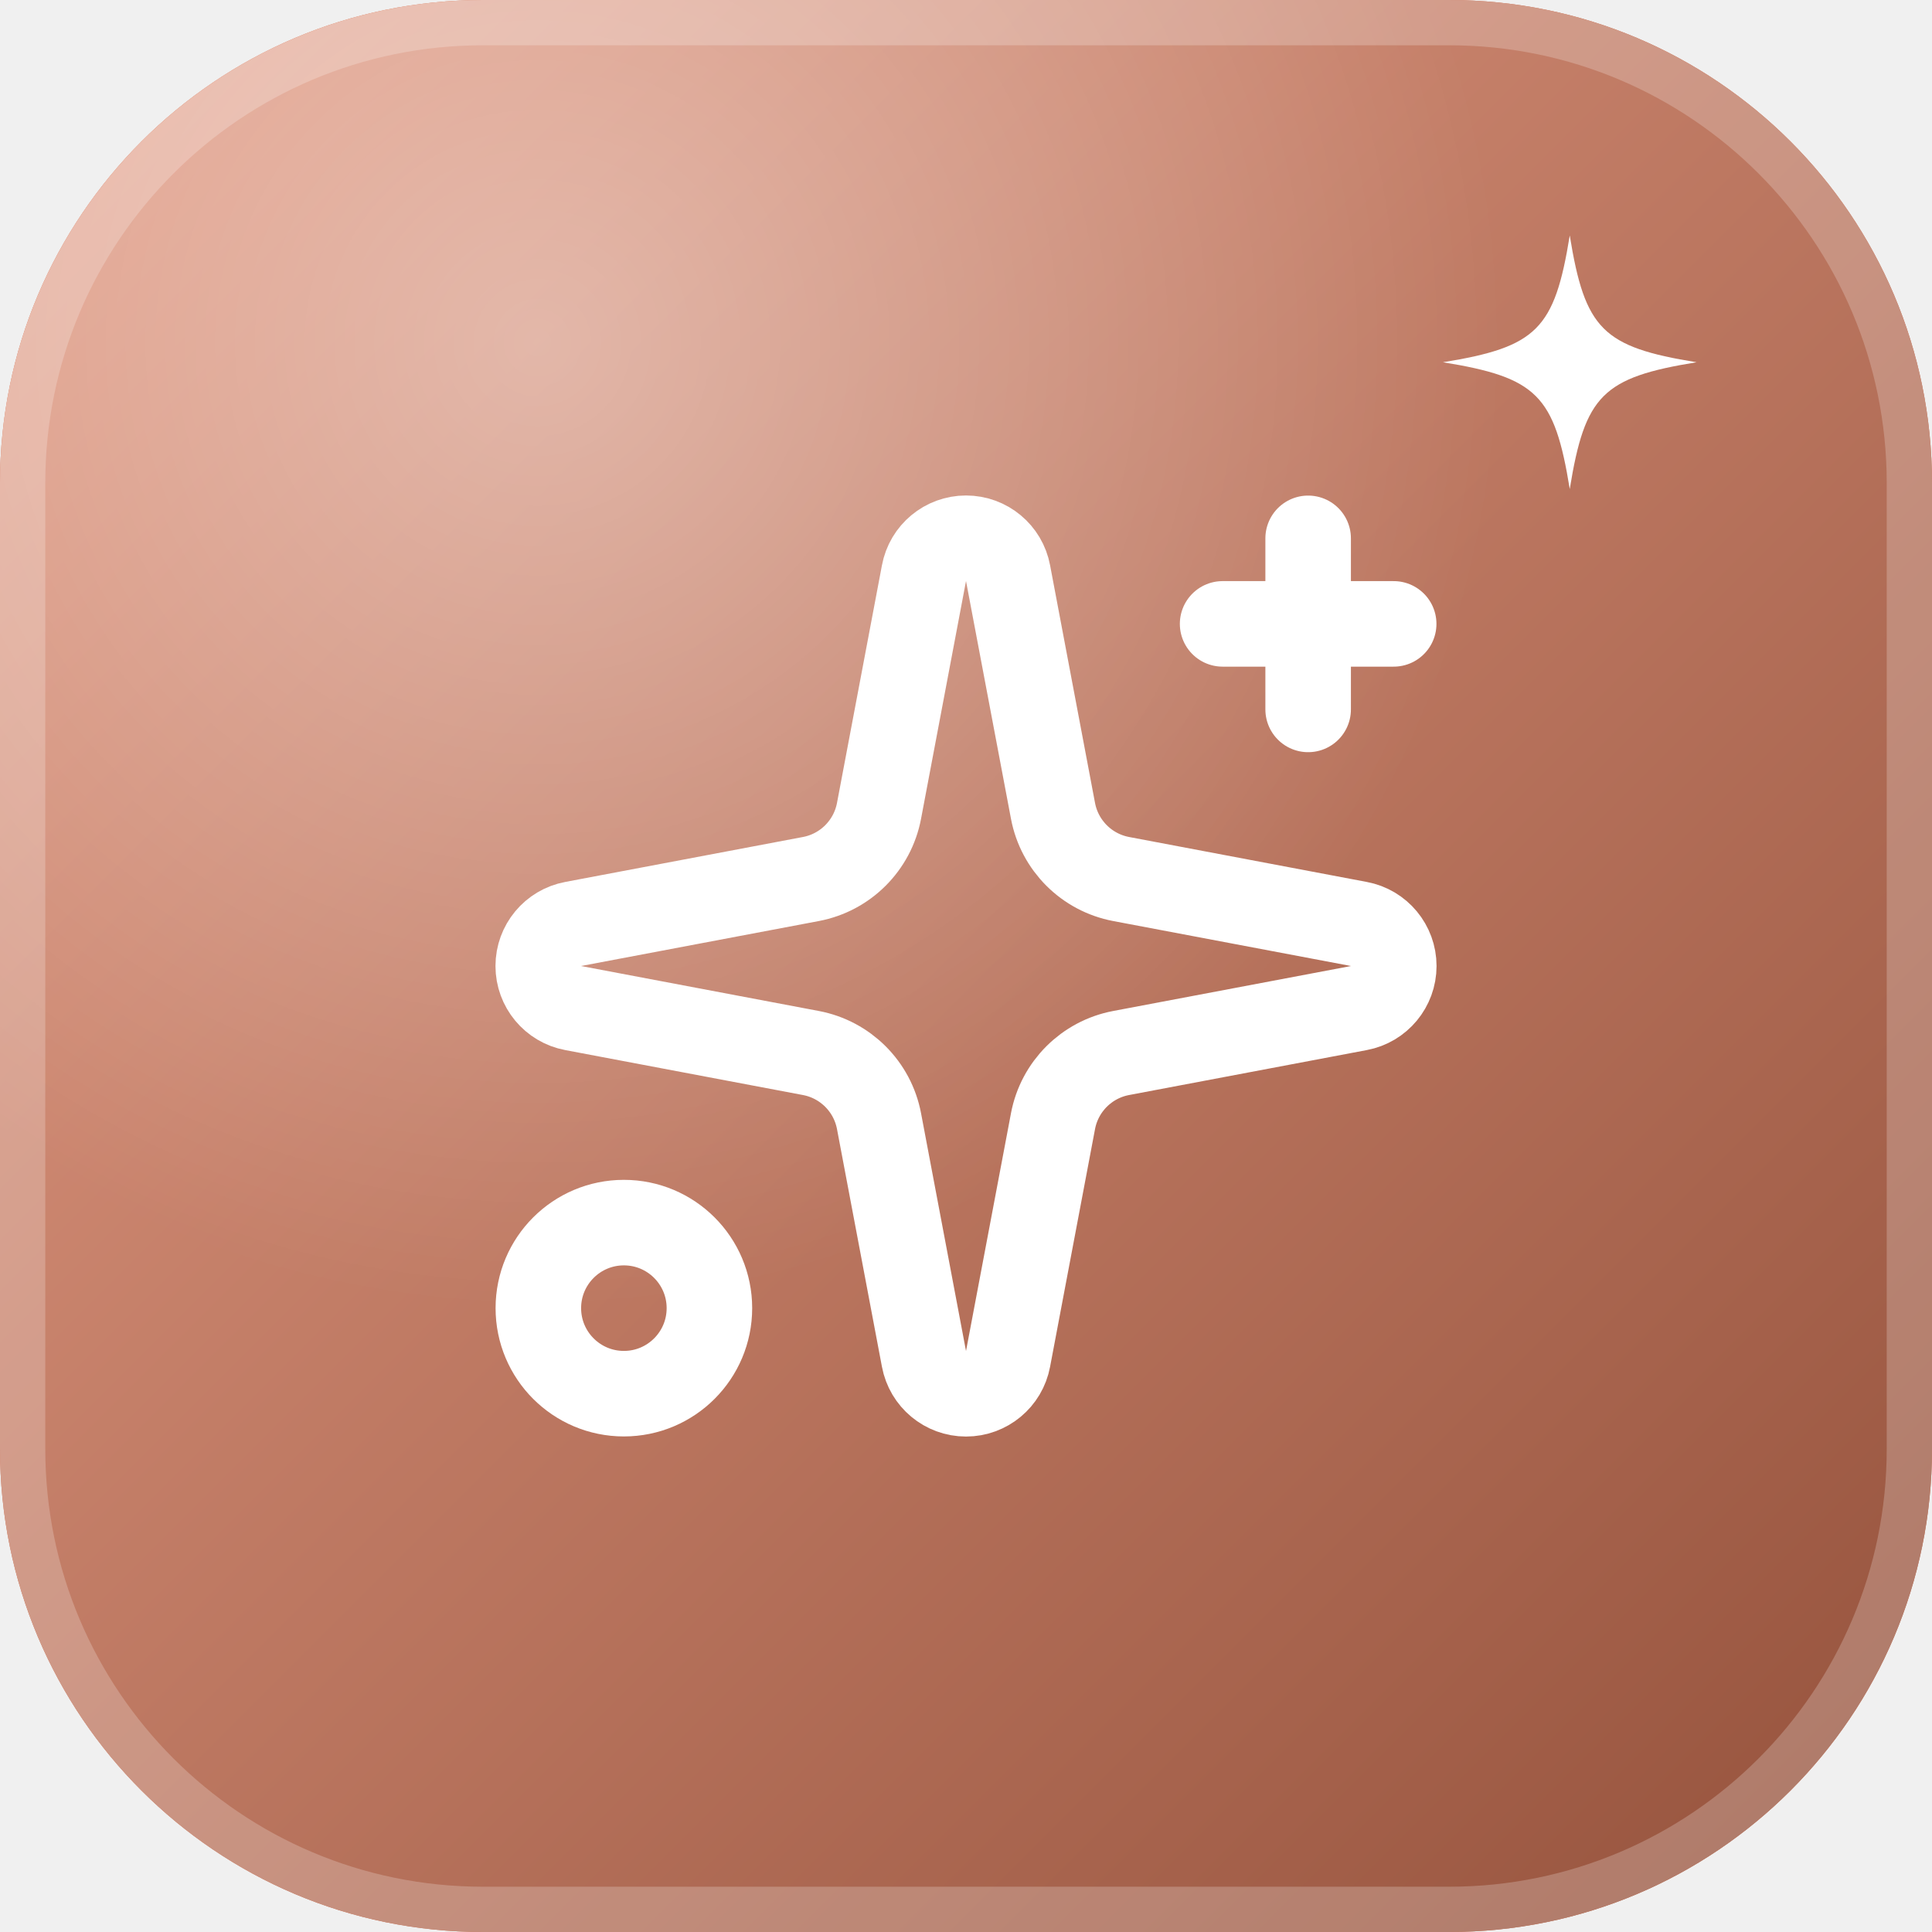
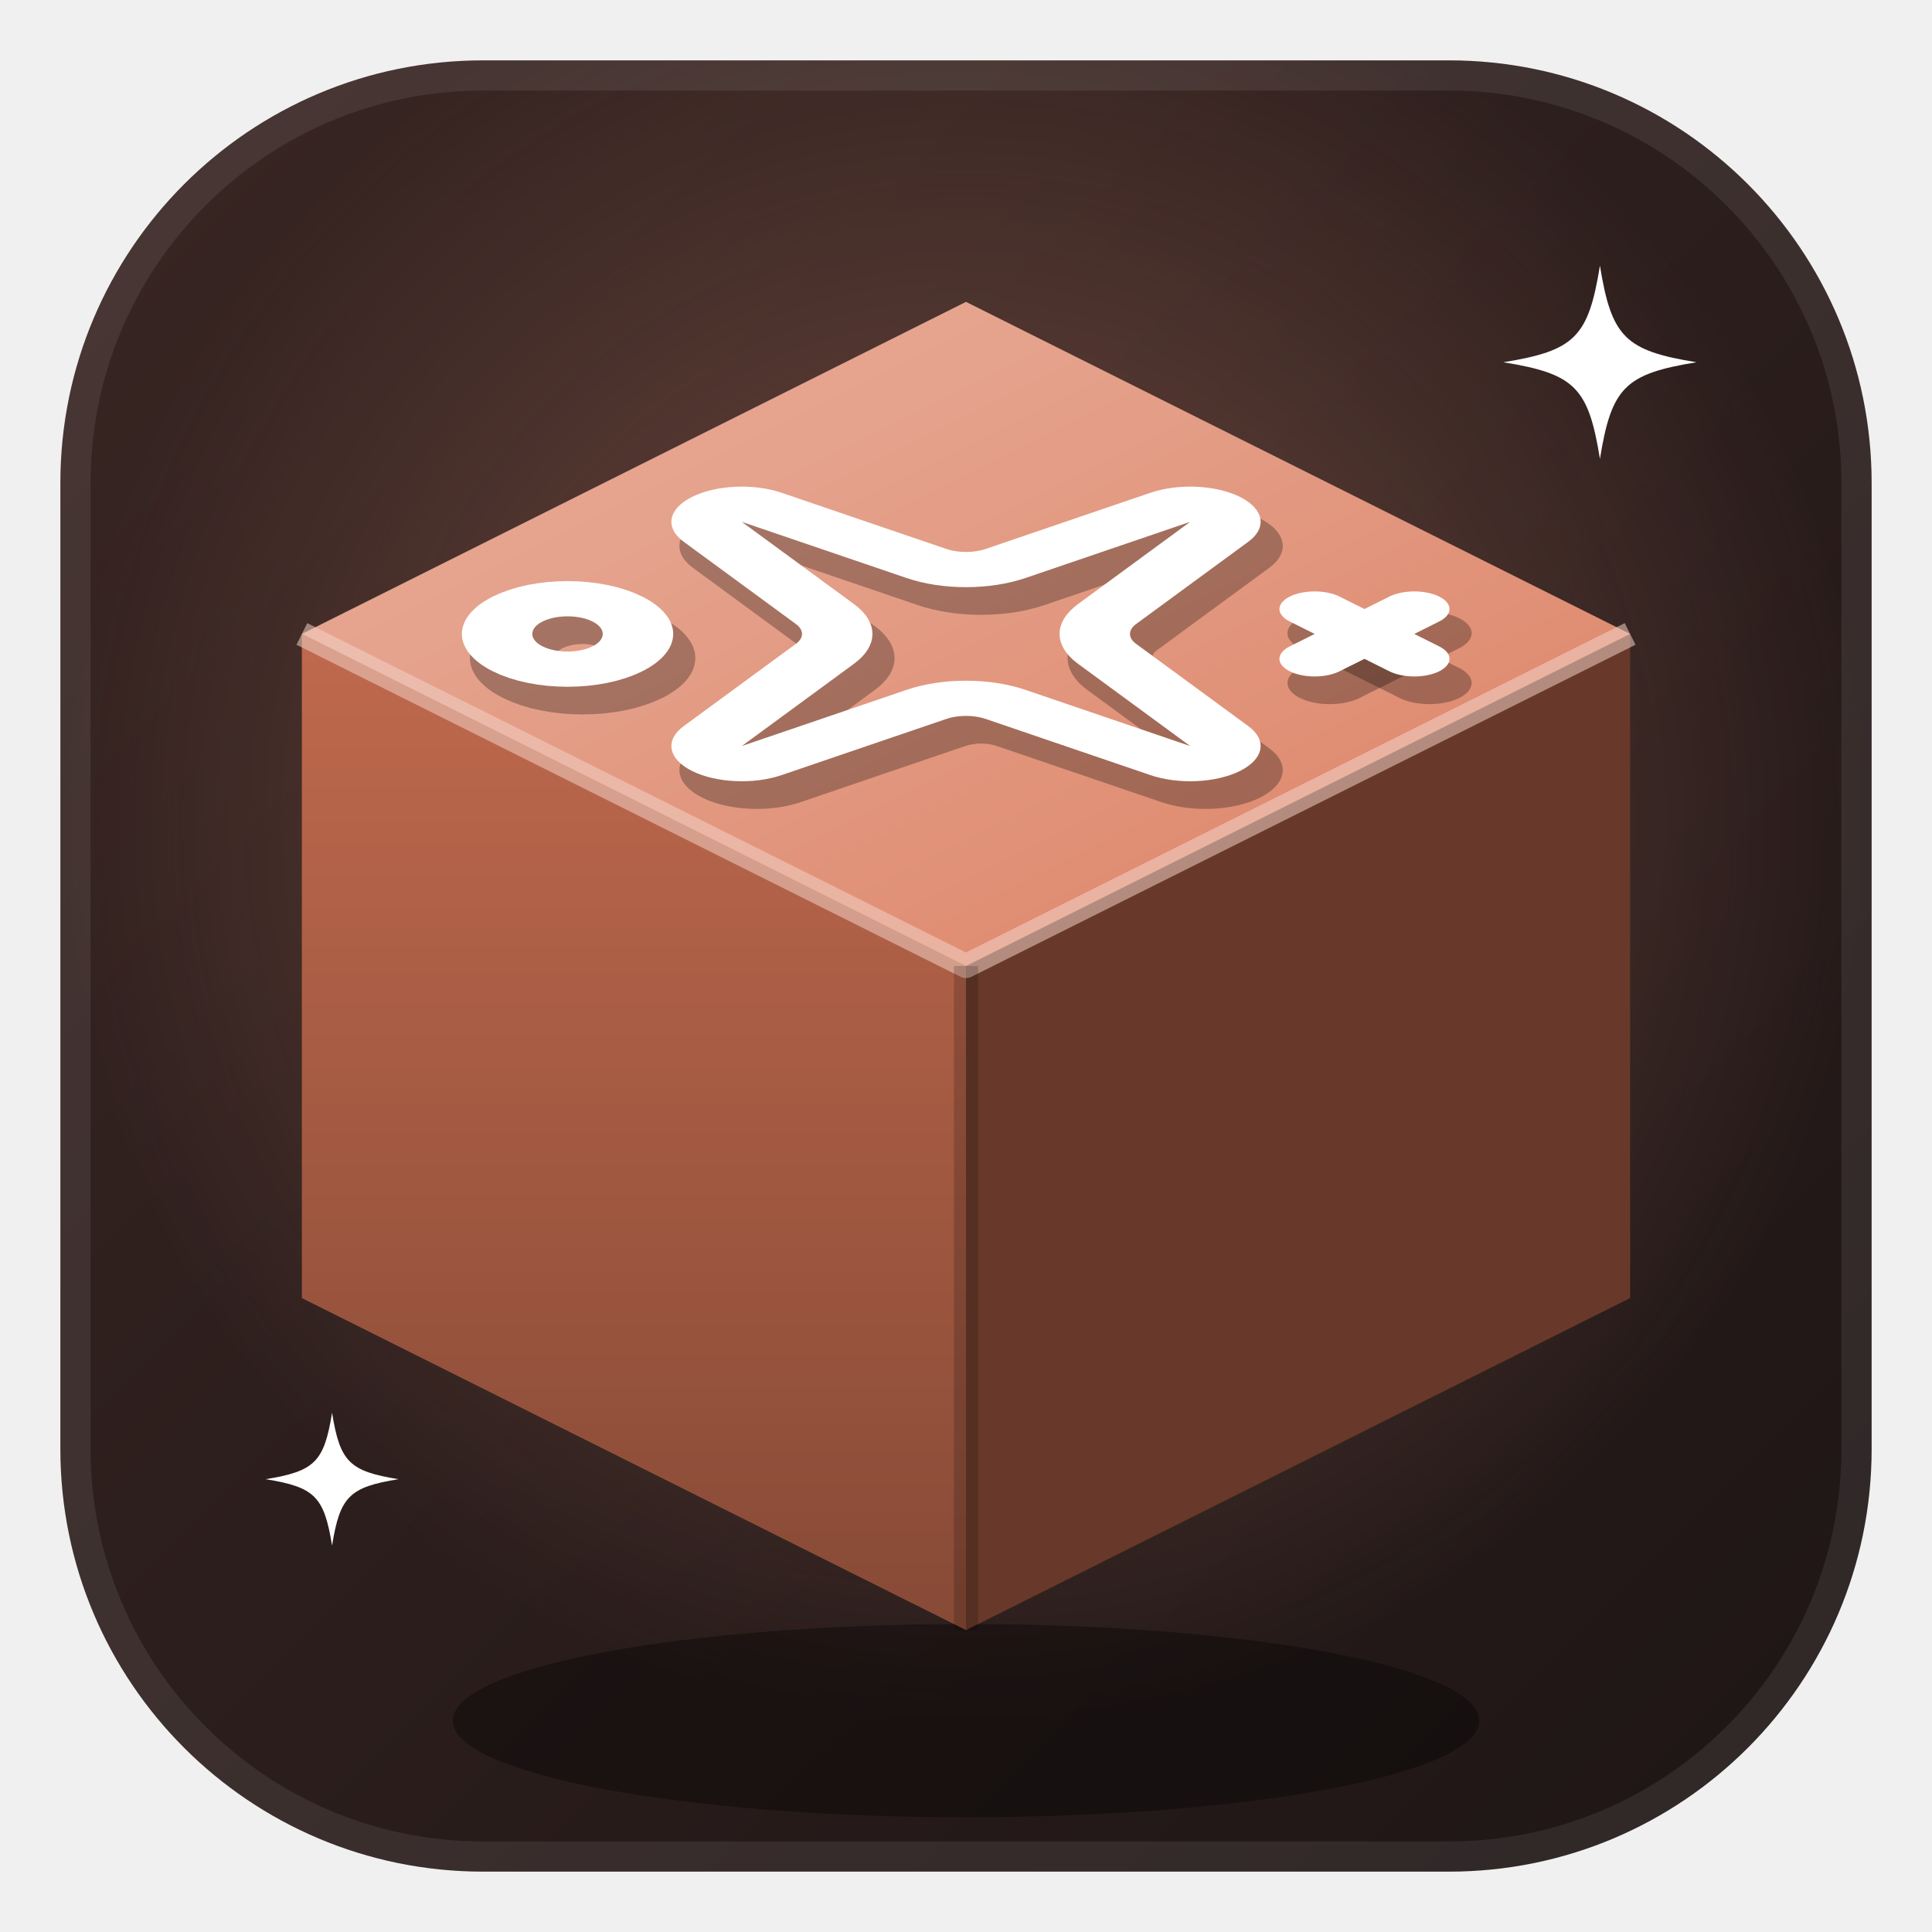
<svg xmlns="http://www.w3.org/2000/svg" viewBox="0 0 64 64" role="img" aria-hidden="true">
  <defs>
-     <linearGradient id="t" x1="0" y1="0" x2="1" y2="1">
-       <stop offset="0" stop-color="#e49d86" />
-       <stop offset="1" stop-color="#94513b" />
+     <linearGradient id="bg" x1="0" y1="0" x2="1" y2="1">
+       <stop offset="0" stop-color="#392623" />
+       <stop offset="1" stop-color="#1d1515" />
    </linearGradient>
-     <radialGradient id="h" cx=".28" cy=".18" r=".9">
-       <stop offset="0" stop-color="#ffffff" stop-opacity=".38" />
-       <stop offset=".55" stop-color="#ffffff" stop-opacity="0" />
+     <radialGradient id="halo" cx=".5" cy=".42" r=".5">
+       <stop offset="0" stop-color="#e19279" stop-opacity=".38" />
+       <stop offset="1" stop-color="#e19279" stop-opacity="0" />
    </radialGradient>
+     <linearGradient id="it" x1="0" y1="0" x2="1" y2="1">
+       <stop offset="0" stop-color="#e9b09e" />
+       <stop offset="1" stop-color="#dc8264" />
+     </linearGradient>
+     <linearGradient id="il" x1="0" y1="0" x2="0" y2="1">
+       <stop offset="0" stop-color="#bf694d" />
+       <stop offset="1" stop-color="#874a36" />
+     </linearGradient>
+     <linearGradient id="ish" x1="0" y1="0" x2="1" y2="0">
+       <stop offset="0" stop-color="#fff" stop-opacity="0" />
+       <stop offset=".5" stop-color="#fff" stop-opacity=".55" />
+       <stop offset="1" stop-color="#fff" stop-opacity="0" />
+     </linearGradient>
+     <clipPath id="ic">
+       <path d="M32 10 L54 21 L32 32 L10 21 Z" />
+     </clipPath>
  </defs>
-   <style>.g,.o,.w,.s{transform-box:fill-box;transform-origin:50% 50%}@keyframes m{0%,100%{transform:scale(1) rotate(0)}50%{transform:scale(1.08) rotate(8deg)}}.g{animation:m 4.2s ease-in-out infinite}@keyframes s{0%,100%{opacity:.35;transform:scale(.55) rotate(0)}50%{opacity:1;transform:scale(1) rotate(45deg)}}.s{animation:s 3s ease-in-out infinite}@media (prefers-reduced-motion:reduce){.g,.o,.w,.s,.g path,.g polyline{animation:none!important}}</style>
-   <rect width="64" height="64" rx="16" fill="#d97757" />
-   <rect width="64" height="64" rx="16" fill="url(#t)" />
-   <rect width="64" height="64" rx="16" fill="url(#h)" />
-   <rect x=".75" y=".75" width="62.5" height="62.5" rx="15.25" fill="none" stroke="#ffffff" stroke-opacity=".22" stroke-width="1.5" />
-   <g transform="translate(15 15) scale(1.4167)">
-     <g class="g" fill="none" stroke="#ffffff" stroke-width="2" stroke-linecap="round" stroke-linejoin="round">
+   <style>.ibob,.ishadow{transform-box:fill-box;transform-origin:50% 50%}@keyframes ib{0%,100%{transform:translateY(0)}50%{transform:translateY(-2.2px)}}@keyframes isd{0%,100%{transform:scaleX(1);opacity:.35}50%{transform:scaleX(.86);opacity:.22}}@keyframes is{0%,55%{transform:translateX(0)}100%{transform:translateX(78px)}}@keyframes ig{0%,100%{opacity:.9}50%{opacity:1}}.ibob{animation:ib 4.2s ease-in-out infinite}.ishadow{animation:isd 4.2s ease-in-out infinite}.ishine{animation:is 5.5s ease-in-out infinite}.iglow{animation:ig 4.2s ease-in-out infinite}.sp{transform-box:fill-box;transform-origin:50% 50%;animation:tw 3.2s ease-in-out infinite}@keyframes tw{0%,100%{opacity:.15;transform:scale(.4) rotate(0)}50%{opacity:.95;transform:scale(1) rotate(45deg)}}@media (prefers-reduced-motion:reduce){*{animation:none!important}}</style>
+   <rect x="2" y="2" width="60" height="60" rx="14" fill="url(#bg)" />
+   <rect x="2" y="2" width="60" height="60" rx="14" fill="url(#halo)" />
+   <rect x="2.5" y="2.5" width="59" height="59" rx="13.5" fill="none" stroke="#fff" stroke-opacity=".08" />
+   <g class="ibob">
+     <ellipse cx="32" cy="57" rx="17" ry="3.2" fill="#000" opacity=".35" class="ishadow" />
+     <path d="M10 21 L32 32 V54 L10 43 Z" fill="url(#il)" />
+     <path d="M54 21 L32 32 V54 L54 43 Z" fill="#68392a" />
+     <path d="M32 10 L54 21 L32 32 L10 21 Z" fill="url(#it)" />
+     <path d="M10 21 L32 32 L54 21" fill="none" stroke="#f2cfc4" stroke-opacity=".55" stroke-width=".8" stroke-linejoin="round" />
+     <path d="M32 32 V54" stroke="#000" stroke-opacity=".18" stroke-width=".8" />
+     <g clip-path="url(#ic)">
+       <rect class="ishine" x="-14" y="6" width="14" height="30" fill="url(#ish)" transform="skewX(-25)" />
+     </g>
+     <g transform="translate(.5 .8)">
+       <g transform="matrix(0.825 0.4125 -0.825 0.4125 32 11.100)" fill="none" stroke="#000" stroke-opacity=".28" stroke-width="2.4" stroke-linecap="round" stroke-linejoin="round">
+         <path d="M11.017 2.814a1 1 0 0 1 1.966 0l1.051 5.558a2 2 0 0 0 1.594 1.594l5.558 1.051a1 1 0 0 1 0 1.966l-5.558 1.051a2 2 0 0 0-1.594 1.594l-1.051 5.558a1 1 0 0 1-1.966 0l-1.051-5.558a2 2 0 0 0-1.594-1.594l-5.558-1.051a1 1 0 0 1 0-1.966l5.558-1.051a2 2 0 0 0 1.594-1.594z" />
+         <path d="M20 2v4" />
+         <path d="M22 4h-4" />
+         <circle cx="4" cy="20" r="2" />
+       </g>
+     </g>
+     <g class="iglow" transform="matrix(0.825 0.4125 -0.825 0.4125 32 11.100)" fill="none" stroke="#fff" stroke-width="2" stroke-linecap="round" stroke-linejoin="round">
      <path d="M11.017 2.814a1 1 0 0 1 1.966 0l1.051 5.558a2 2 0 0 0 1.594 1.594l5.558 1.051a1 1 0 0 1 0 1.966l-5.558 1.051a2 2 0 0 0-1.594 1.594l-1.051 5.558a1 1 0 0 1-1.966 0l-1.051-5.558a2 2 0 0 0-1.594-1.594l-5.558-1.051a1 1 0 0 1 0-1.966l5.558-1.051a2 2 0 0 0 1.594-1.594z" />
      <path d="M20 2v4" />
      <path d="M22 4h-4" />
      <circle cx="4" cy="20" r="2" />
    </g>
  </g>
-   <g transform="translate(52 12) scale(.42)">
-     <path class="s" d="M0 -10 C1.2 -2.6 2.6 -1.2 10 0 C2.6 1.2 1.2 2.6 0 10 C-1.2 2.6 -2.6 1.2 -10 0 C-2.6 -1.2 -1.2 -2.6 0 -10Z" fill="#ffffff" />
+   <g transform="translate(53 12) scale(.32)">
+     <path class="sp" d="M0 -10 C1.2 -2.6 2.6 -1.2 10 0 C2.6 1.2 1.2 2.6 0 10 C-1.2 2.6 -2.6 1.2 -10 0 C-2.6 -1.2 -1.2 -2.6 0 -10Z" fill="#fff" />
+   </g>
+   <g transform="translate(11 49) scale(.22)">
+     <path class="sp" style="animation-delay:1.4s" d="M0 -10 C1.2 -2.6 2.6 -1.2 10 0 C2.6 1.2 1.2 2.6 0 10 C-1.2 2.6 -2.6 1.2 -10 0 C-2.6 -1.2 -1.2 -2.6 0 -10Z" fill="#fff" />
  </g>
</svg>
